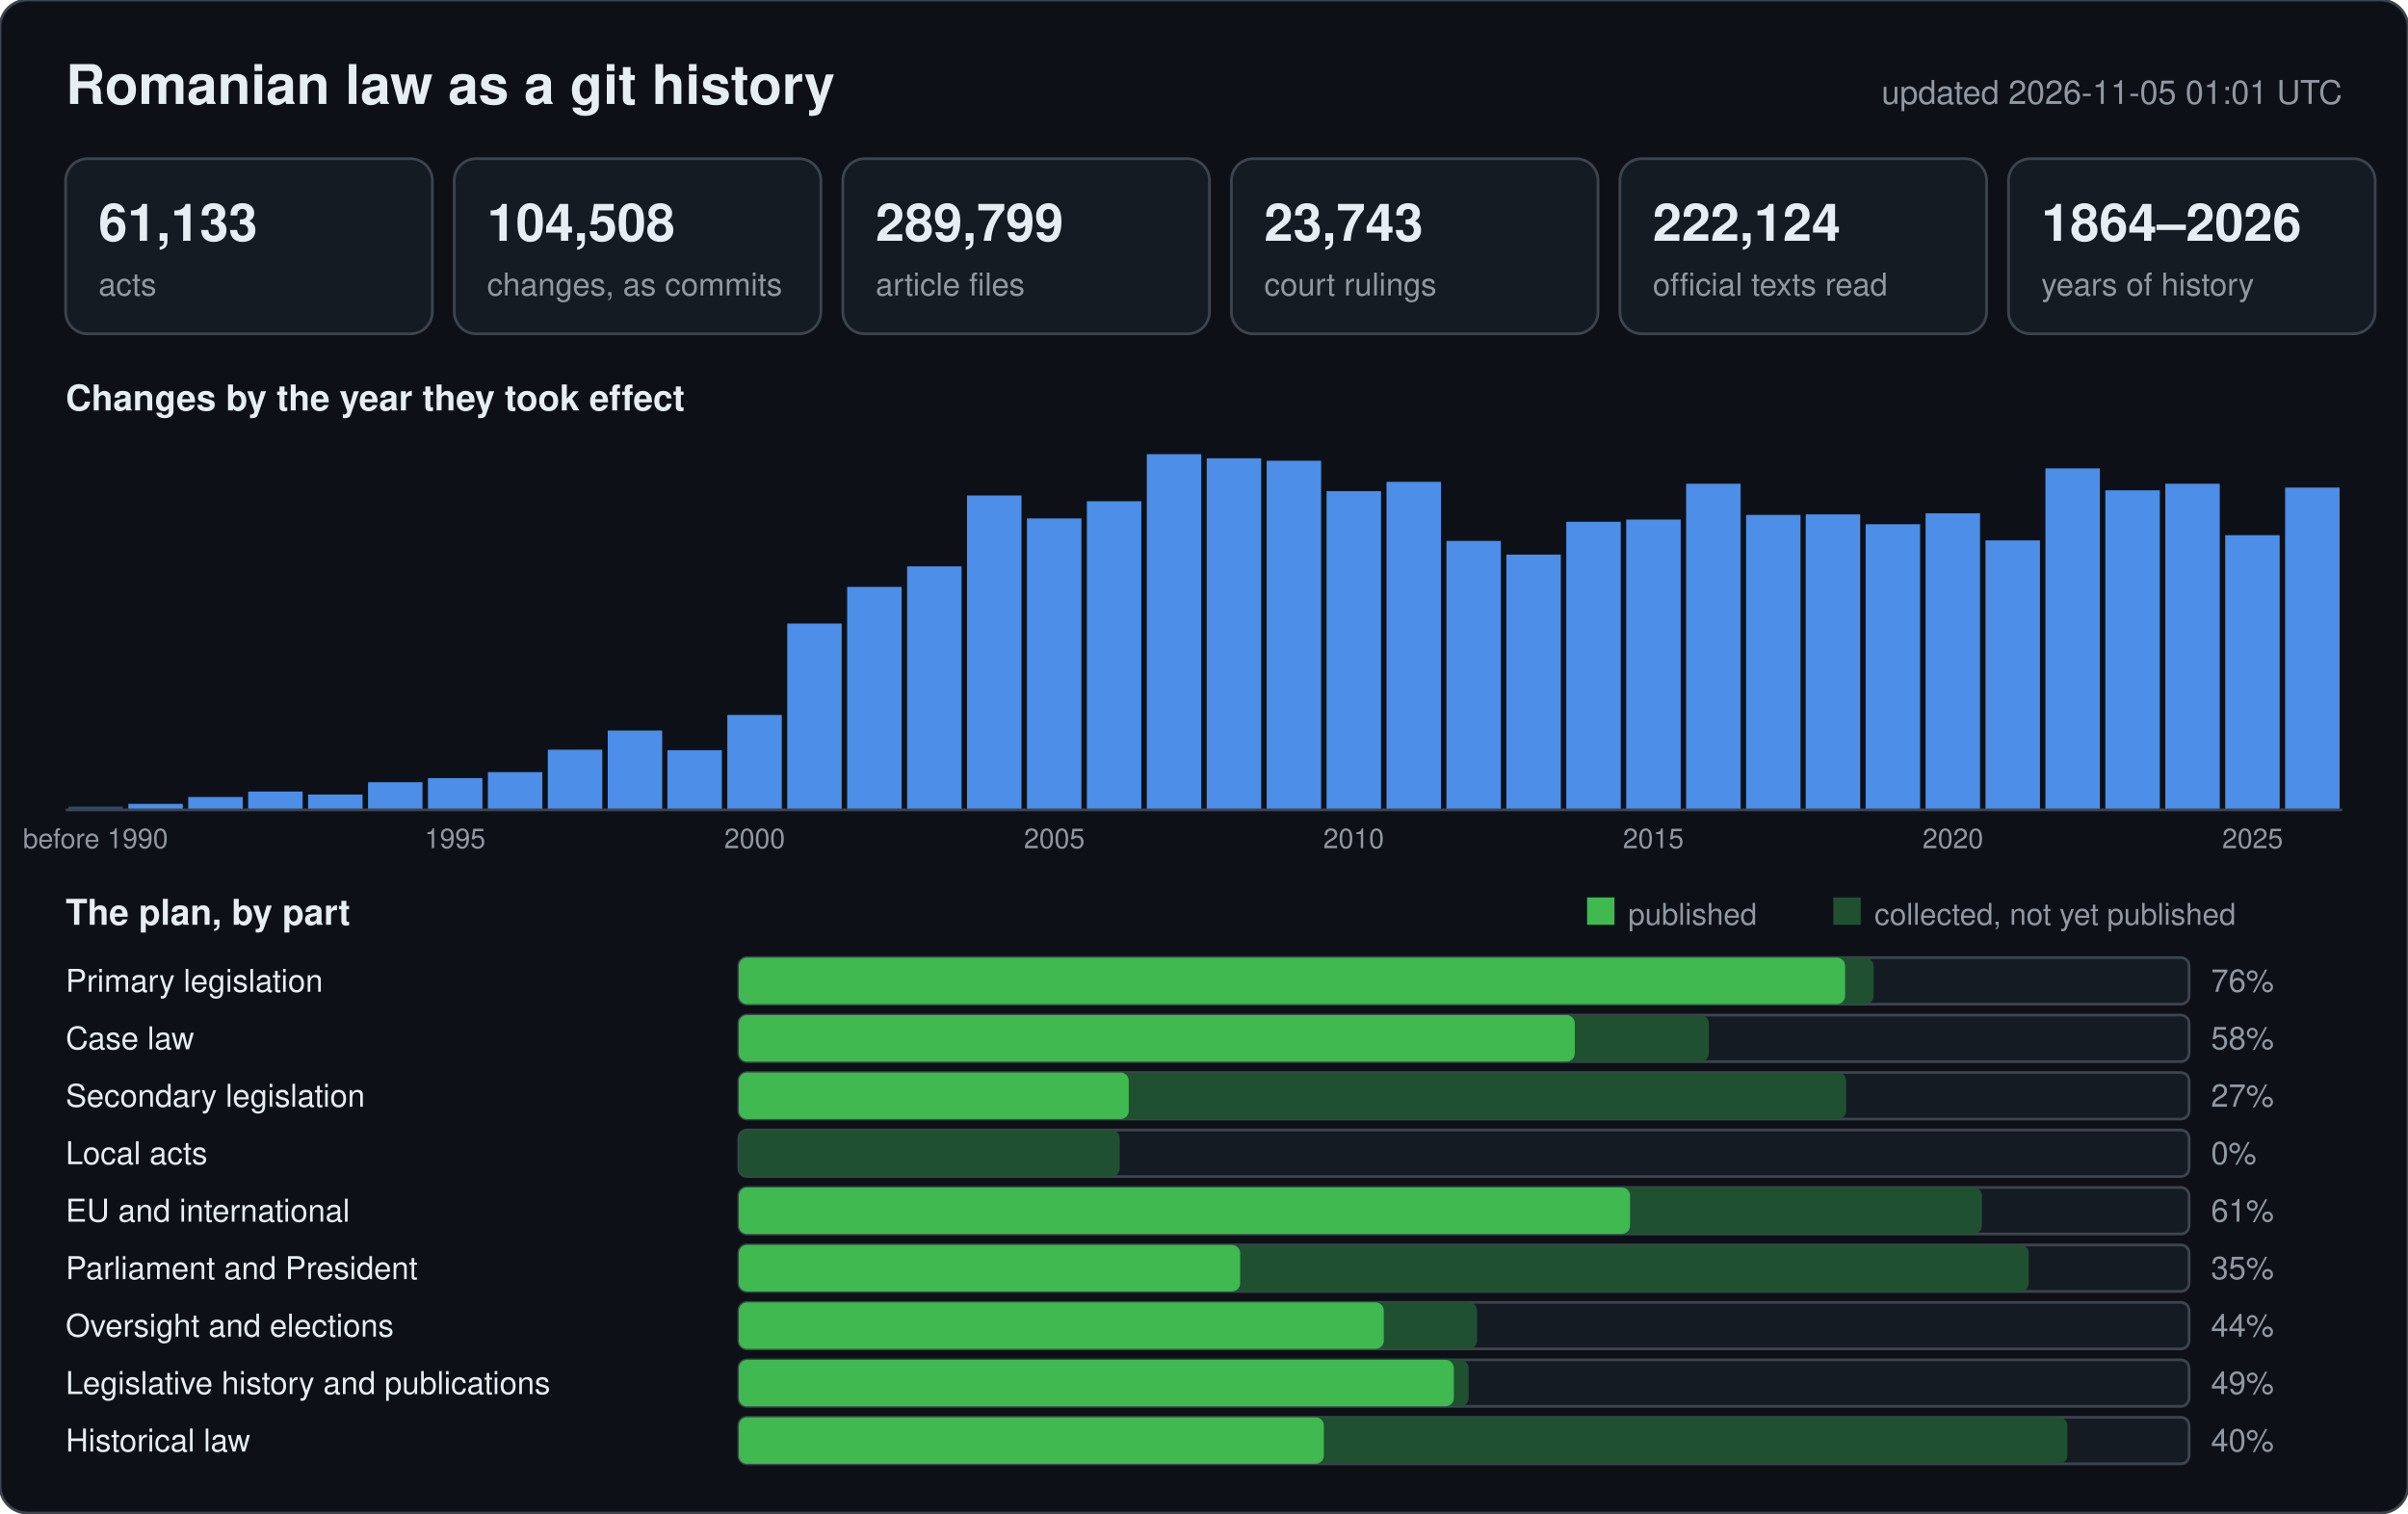
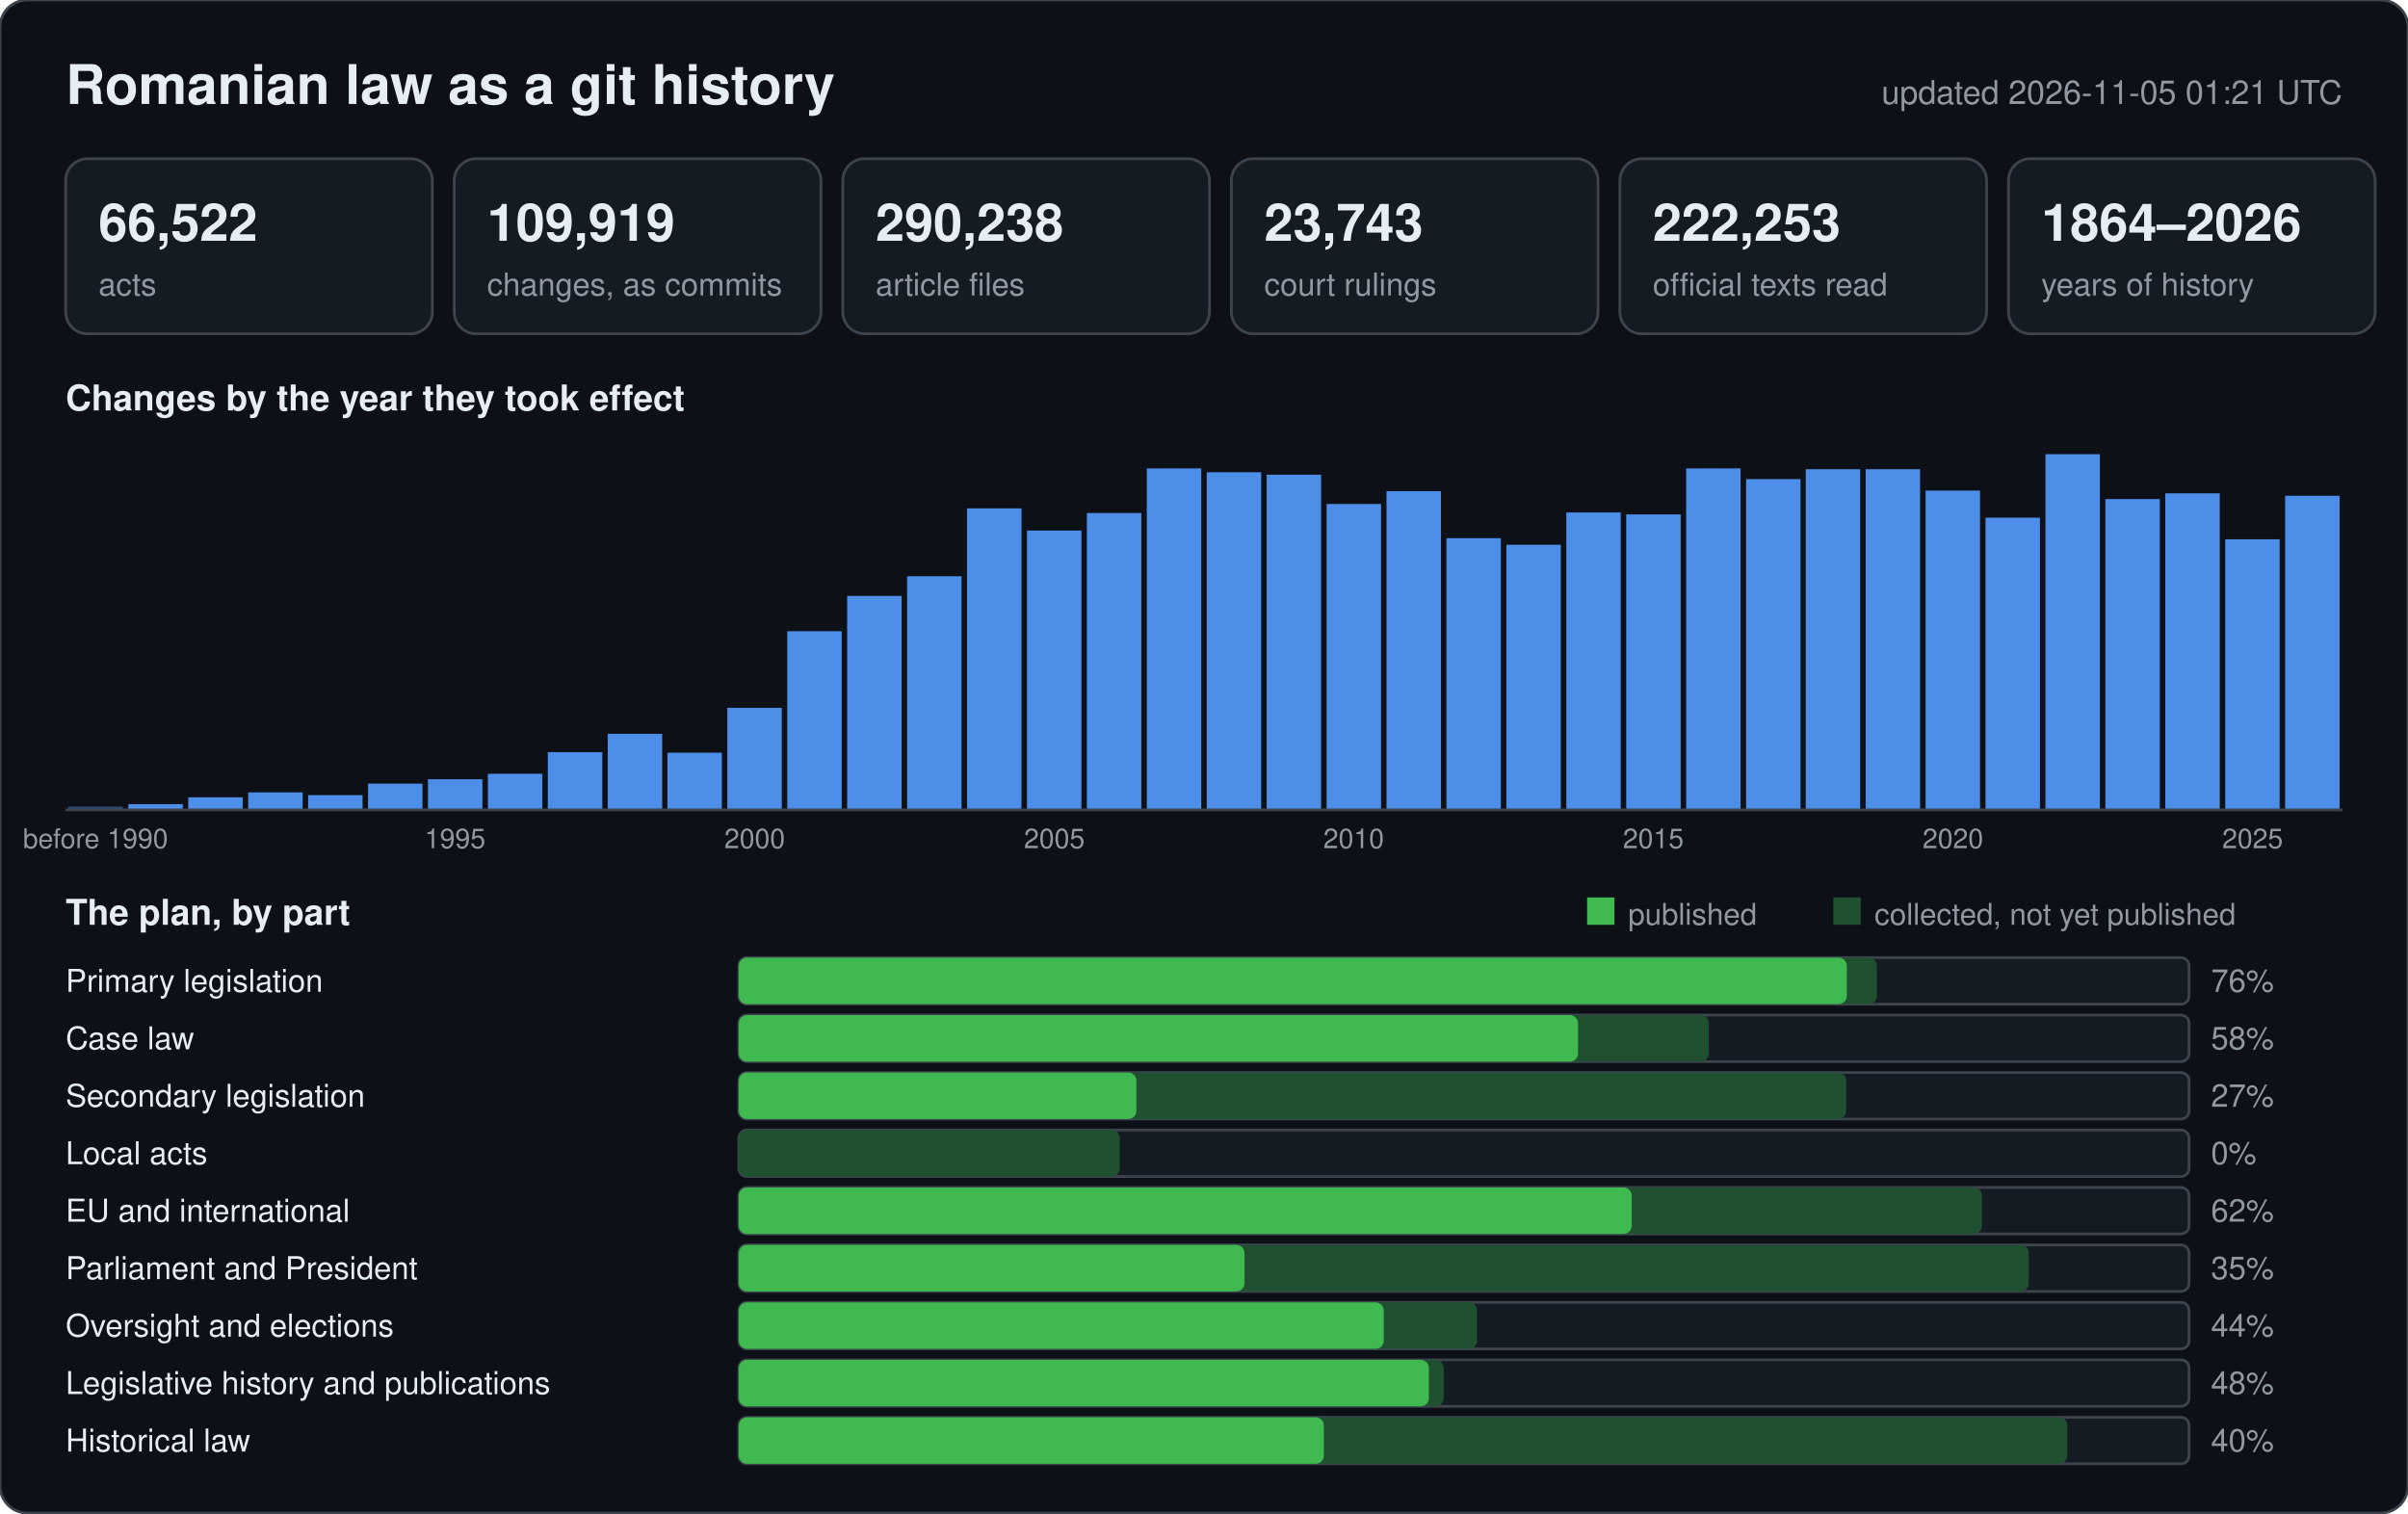
<svg xmlns="http://www.w3.org/2000/svg" width="880" height="553" viewBox="0 0 880 553" font-family="-apple-system,BlinkMacSystemFont,Segoe UI,Helvetica,Arial,sans-serif">
  <rect width="880" height="553" rx="10" fill="#0d1117" stroke="#3d444d" />
  <text x="24" y="38" font-size="20" font-weight="600" fill="#e6edf3">Romanian law as a git history</text>
-   <text x="856" y="38" font-size="12" text-anchor="end" fill="#9198a1">updated 2026-11-05 01:01 UTC</text>
+   <text x="856" y="38" font-size="12" text-anchor="end" fill="#9198a1">updated 2026-11-05 01:21 UTC</text>
  <rect x="24" y="58" width="134" height="64" rx="8" fill="#151b23" stroke="#3d444d" />
-   <text x="36" y="88" font-size="19" font-weight="600" fill="#e6edf3">61,133</text>
+   <text x="36" y="88" font-size="19" font-weight="600" fill="#e6edf3">66,522</text>
  <text x="36" y="108" font-size="11.5" fill="#9198a1">acts</text>
  <rect x="166" y="58" width="134" height="64" rx="8" fill="#151b23" stroke="#3d444d" />
-   <text x="178" y="88" font-size="19" font-weight="600" fill="#e6edf3">104,508</text>
+   <text x="178" y="88" font-size="19" font-weight="600" fill="#e6edf3">109,919</text>
  <text x="178" y="108" font-size="11.5" fill="#9198a1">changes, as commits</text>
  <rect x="308" y="58" width="134" height="64" rx="8" fill="#151b23" stroke="#3d444d" />
-   <text x="320" y="88" font-size="19" font-weight="600" fill="#e6edf3">289,799</text>
+   <text x="320" y="88" font-size="19" font-weight="600" fill="#e6edf3">290,238</text>
  <text x="320" y="108" font-size="11.5" fill="#9198a1">article files</text>
  <rect x="450" y="58" width="134" height="64" rx="8" fill="#151b23" stroke="#3d444d" />
  <text x="462" y="88" font-size="19" font-weight="600" fill="#e6edf3">23,743</text>
  <text x="462" y="108" font-size="11.5" fill="#9198a1">court rulings</text>
  <rect x="592" y="58" width="134" height="64" rx="8" fill="#151b23" stroke="#3d444d" />
-   <text x="604" y="88" font-size="19" font-weight="600" fill="#e6edf3">222,124</text>
+   <text x="604" y="88" font-size="19" font-weight="600" fill="#e6edf3">222,253</text>
  <text x="604" y="108" font-size="11.5" fill="#9198a1">official texts read</text>
  <rect x="734" y="58" width="134" height="64" rx="8" fill="#151b23" stroke="#3d444d" />
  <text x="746" y="88" font-size="19" font-weight="600" fill="#e6edf3">1864–2026</text>
  <text x="746" y="108" font-size="11.5" fill="#9198a1">years of history</text>
  <text x="24" y="150" font-size="13" font-weight="600" fill="#e6edf3">Changes by the year they took effect</text>
  <rect x="25.0" y="294.8" width="19.9" height="1.2" fill="#2b4a75" />
  <text x="34.9" y="310" font-size="10" text-anchor="middle" fill="#9198a1">before 1990</text>
-   <rect x="46.9" y="293.8" width="19.9" height="2.2" fill="#4c8ee8" />
-   <rect x="68.8" y="291.3" width="19.9" height="4.7" fill="#4c8ee8" />
-   <rect x="90.7" y="289.3" width="19.9" height="6.7" fill="#4c8ee8" />
-   <rect x="112.6" y="290.4" width="19.9" height="5.6" fill="#4c8ee8" />
-   <rect x="134.5" y="285.9" width="19.9" height="10.1" fill="#4c8ee8" />
-   <rect x="156.4" y="284.4" width="19.9" height="11.6" fill="#4c8ee8" />
+   <rect x="46.9" y="293.9" width="19.9" height="2.1" fill="#4c8ee8" />
+   <rect x="68.8" y="291.4" width="19.9" height="4.6" fill="#4c8ee8" />
+   <rect x="90.7" y="289.6" width="19.9" height="6.4" fill="#4c8ee8" />
+   <rect x="112.6" y="290.6" width="19.9" height="5.4" fill="#4c8ee8" />
+   <rect x="134.5" y="286.4" width="19.9" height="9.6" fill="#4c8ee8" />
+   <rect x="156.4" y="284.8" width="19.9" height="11.2" fill="#4c8ee8" />
  <text x="166.3" y="310" font-size="10" text-anchor="middle" fill="#9198a1">1995</text>
-   <rect x="178.3" y="282.2" width="19.9" height="13.8" fill="#4c8ee8" />
-   <rect x="200.2" y="274.0" width="19.9" height="22.0" fill="#4c8ee8" />
-   <rect x="222.1" y="267.0" width="19.9" height="29.0" fill="#4c8ee8" />
-   <rect x="243.9" y="274.2" width="19.9" height="21.8" fill="#4c8ee8" />
-   <rect x="265.8" y="261.3" width="19.9" height="34.7" fill="#4c8ee8" />
+   <rect x="178.3" y="282.8" width="19.9" height="13.2" fill="#4c8ee8" />
+   <rect x="200.2" y="274.9" width="19.9" height="21.1" fill="#4c8ee8" />
+   <rect x="222.1" y="268.2" width="19.9" height="27.8" fill="#4c8ee8" />
+   <rect x="243.9" y="275.1" width="19.9" height="20.9" fill="#4c8ee8" />
+   <rect x="265.8" y="258.7" width="19.9" height="37.3" fill="#4c8ee8" />
  <text x="275.8" y="310" font-size="10" text-anchor="middle" fill="#9198a1">2000</text>
-   <rect x="287.7" y="227.9" width="19.9" height="68.1" fill="#4c8ee8" />
-   <rect x="309.6" y="214.5" width="19.9" height="81.5" fill="#4c8ee8" />
-   <rect x="331.5" y="207.0" width="19.9" height="89.0" fill="#4c8ee8" />
-   <rect x="353.4" y="181.1" width="19.9" height="114.9" fill="#4c8ee8" />
-   <rect x="375.3" y="189.5" width="19.9" height="106.5" fill="#4c8ee8" />
+   <rect x="287.7" y="230.7" width="19.9" height="65.3" fill="#4c8ee8" />
+   <rect x="309.6" y="217.8" width="19.9" height="78.2" fill="#4c8ee8" />
+   <rect x="331.5" y="210.6" width="19.9" height="85.4" fill="#4c8ee8" />
+   <rect x="353.4" y="185.8" width="19.9" height="110.2" fill="#4c8ee8" />
+   <rect x="375.3" y="193.9" width="19.9" height="102.1" fill="#4c8ee8" />
  <text x="385.3" y="310" font-size="10" text-anchor="middle" fill="#9198a1">2005</text>
-   <rect x="397.2" y="183.2" width="19.9" height="112.8" fill="#4c8ee8" />
-   <rect x="419.1" y="166.0" width="19.9" height="130.0" fill="#4c8ee8" />
-   <rect x="441.0" y="167.5" width="19.9" height="128.5" fill="#4c8ee8" />
-   <rect x="462.9" y="168.4" width="19.9" height="127.6" fill="#4c8ee8" />
-   <rect x="484.8" y="179.5" width="19.9" height="116.5" fill="#4c8ee8" />
+   <rect x="397.2" y="187.5" width="19.9" height="108.5" fill="#4c8ee8" />
+   <rect x="419.1" y="171.2" width="19.9" height="124.8" fill="#4c8ee8" />
+   <rect x="441.0" y="172.6" width="19.9" height="123.4" fill="#4c8ee8" />
+   <rect x="462.9" y="173.5" width="19.9" height="122.5" fill="#4c8ee8" />
+   <rect x="484.8" y="184.2" width="19.9" height="111.8" fill="#4c8ee8" />
  <text x="494.7" y="310" font-size="10" text-anchor="middle" fill="#9198a1">2010</text>
-   <rect x="506.7" y="176.1" width="19.9" height="119.9" fill="#4c8ee8" />
-   <rect x="528.6" y="197.7" width="19.9" height="98.3" fill="#4c8ee8" />
-   <rect x="550.5" y="202.7" width="19.9" height="93.3" fill="#4c8ee8" />
-   <rect x="572.4" y="190.7" width="19.9" height="105.3" fill="#4c8ee8" />
-   <rect x="594.3" y="189.9" width="19.9" height="106.1" fill="#4c8ee8" />
+   <rect x="506.7" y="179.5" width="19.9" height="116.5" fill="#4c8ee8" />
+   <rect x="528.6" y="196.7" width="19.9" height="99.3" fill="#4c8ee8" />
+   <rect x="550.5" y="199.1" width="19.9" height="96.9" fill="#4c8ee8" />
+   <rect x="572.4" y="187.3" width="19.9" height="108.7" fill="#4c8ee8" />
+   <rect x="594.3" y="188.0" width="19.9" height="108.0" fill="#4c8ee8" />
  <text x="604.2" y="310" font-size="10" text-anchor="middle" fill="#9198a1">2015</text>
-   <rect x="616.2" y="176.8" width="19.9" height="119.2" fill="#4c8ee8" />
-   <rect x="638.1" y="188.2" width="19.9" height="107.8" fill="#4c8ee8" />
-   <rect x="659.9" y="188.0" width="19.9" height="108.0" fill="#4c8ee8" />
-   <rect x="681.8" y="191.6" width="19.9" height="104.4" fill="#4c8ee8" />
-   <rect x="703.7" y="187.6" width="19.9" height="108.4" fill="#4c8ee8" />
+   <rect x="616.2" y="171.2" width="19.9" height="124.8" fill="#4c8ee8" />
+   <rect x="638.1" y="175.1" width="19.9" height="120.9" fill="#4c8ee8" />
+   <rect x="659.9" y="171.5" width="19.9" height="124.5" fill="#4c8ee8" />
+   <rect x="681.8" y="171.5" width="19.9" height="124.5" fill="#4c8ee8" />
+   <rect x="703.7" y="179.3" width="19.9" height="116.7" fill="#4c8ee8" />
  <text x="713.7" y="310" font-size="10" text-anchor="middle" fill="#9198a1">2020</text>
-   <rect x="725.6" y="197.5" width="19.9" height="98.5" fill="#4c8ee8" />
-   <rect x="747.5" y="171.2" width="19.9" height="124.8" fill="#4c8ee8" />
-   <rect x="769.4" y="179.2" width="19.9" height="116.8" fill="#4c8ee8" />
-   <rect x="791.3" y="176.8" width="19.9" height="119.2" fill="#4c8ee8" />
-   <rect x="813.2" y="195.6" width="19.9" height="100.4" fill="#4c8ee8" />
+   <rect x="725.6" y="189.2" width="19.9" height="106.8" fill="#4c8ee8" />
+   <rect x="747.5" y="166.0" width="19.9" height="130.0" fill="#4c8ee8" />
+   <rect x="769.4" y="182.4" width="19.9" height="113.6" fill="#4c8ee8" />
+   <rect x="791.3" y="180.3" width="19.9" height="115.7" fill="#4c8ee8" />
+   <rect x="813.2" y="197.1" width="19.9" height="98.9" fill="#4c8ee8" />
  <text x="823.2" y="310" font-size="10" text-anchor="middle" fill="#9198a1">2025</text>
-   <rect x="835.1" y="178.2" width="19.9" height="117.8" fill="#4c8ee8" />
+   <rect x="835.1" y="181.2" width="19.9" height="114.8" fill="#4c8ee8" />
  <line x1="24" y1="296" x2="856" y2="296" stroke="#3d444d" />
  <text x="24" y="338" font-size="13" font-weight="600" fill="#e6edf3">The plan, by part</text>
  <rect x="580" y="328" width="10" height="10" fill="#3fb950" />
  <text x="595" y="338" font-size="11" fill="#9198a1">published</text>
  <rect x="670" y="328" width="10" height="10" fill="#1f5130" />
  <text x="685" y="338" font-size="11" fill="#9198a1">collected, not yet published</text>
  <text x="24" y="362.5" font-size="11.5" fill="#e6edf3">Primary legislation</text>
  <rect x="270" y="350" width="530" height="17" rx="3" fill="#151b23" stroke="#3d444d" />
-   <rect x="270" y="350" width="414.7" height="17" rx="3" fill="#1f5130" />
-   <rect x="270" y="350" width="404.3" height="17" rx="3" fill="#3fb950" />
+   <rect x="270" y="350" width="415.9" height="17" rx="3" fill="#1f5130" />
+   <rect x="270" y="350" width="404.9" height="17" rx="3" fill="#3fb950" />
  <text x="808" y="362.5" font-size="11.5" fill="#9198a1">76%</text>
  <text x="24" y="383.5" font-size="11.5" fill="#e6edf3">Case law</text>
  <rect x="270" y="371" width="530" height="17" rx="3" fill="#151b23" stroke="#3d444d" />
  <rect x="270" y="371" width="354.5" height="17" rx="3" fill="#1f5130" />
-   <rect x="270" y="371" width="305.5" height="17" rx="3" fill="#3fb950" />
+   <rect x="270" y="371" width="306.7" height="17" rx="3" fill="#3fb950" />
  <text x="808" y="383.5" font-size="11.5" fill="#9198a1">58%</text>
  <text x="24" y="404.5" font-size="11.5" fill="#e6edf3">Secondary legislation</text>
  <rect x="270" y="392" width="530" height="17" rx="3" fill="#151b23" stroke="#3d444d" />
  <rect x="270" y="392" width="404.7" height="17" rx="3" fill="#1f5130" />
-   <rect x="270" y="392" width="142.5" height="17" rx="3" fill="#3fb950" />
+   <rect x="270" y="392" width="145.3" height="17" rx="3" fill="#3fb950" />
  <text x="808" y="404.5" font-size="11.5" fill="#9198a1">27%</text>
  <text x="24" y="425.5" font-size="11.5" fill="#e6edf3">Local acts</text>
  <rect x="270" y="413" width="530" height="17" rx="3" fill="#151b23" stroke="#3d444d" />
  <rect x="270" y="413" width="139.2" height="17" rx="3" fill="#1f5130" />
  <rect x="270" y="413" width="0.0" height="17" rx="3" fill="#3fb950" />
  <text x="808" y="425.5" font-size="11.5" fill="#9198a1">0%</text>
  <text x="24" y="446.5" font-size="11.5" fill="#e6edf3">EU and international</text>
  <rect x="270" y="434" width="530" height="17" rx="3" fill="#151b23" stroke="#3d444d" />
  <rect x="270" y="434" width="454.3" height="17" rx="3" fill="#1f5130" />
-   <rect x="270" y="434" width="325.7" height="17" rx="3" fill="#3fb950" />
-   <text x="808" y="446.5" font-size="11.5" fill="#9198a1">61%</text>
+   <rect x="270" y="434" width="326.3" height="17" rx="3" fill="#3fb950" />
+   <text x="808" y="446.5" font-size="11.5" fill="#9198a1">62%</text>
  <text x="24" y="467.5" font-size="11.5" fill="#e6edf3">Parliament and President</text>
  <rect x="270" y="455" width="530" height="17" rx="3" fill="#151b23" stroke="#3d444d" />
  <rect x="270" y="455" width="471.4" height="17" rx="3" fill="#1f5130" />
-   <rect x="270" y="455" width="183.2" height="17" rx="3" fill="#3fb950" />
+   <rect x="270" y="455" width="184.8" height="17" rx="3" fill="#3fb950" />
  <text x="808" y="467.5" font-size="11.5" fill="#9198a1">35%</text>
  <text x="24" y="488.5" font-size="11.5" fill="#e6edf3">Oversight and elections</text>
  <rect x="270" y="476" width="530" height="17" rx="3" fill="#151b23" stroke="#3d444d" />
  <rect x="270" y="476" width="269.8" height="17" rx="3" fill="#1f5130" />
  <rect x="270" y="476" width="235.7" height="17" rx="3" fill="#3fb950" />
  <text x="808" y="488.5" font-size="11.5" fill="#9198a1">44%</text>
  <text x="24" y="509.5" font-size="11.5" fill="#e6edf3">Legislative history and publications</text>
  <rect x="270" y="497" width="530" height="17" rx="3" fill="#151b23" stroke="#3d444d" />
-   <rect x="270" y="497" width="266.7" height="17" rx="3" fill="#1f5130" />
-   <rect x="270" y="497" width="261.3" height="17" rx="3" fill="#3fb950" />
-   <text x="808" y="509.5" font-size="11.5" fill="#9198a1">49%</text>
+   <rect x="270" y="497" width="257.6" height="17" rx="3" fill="#1f5130" />
+   <rect x="270" y="497" width="252.2" height="17" rx="3" fill="#3fb950" />
+   <text x="808" y="509.5" font-size="11.5" fill="#9198a1">48%</text>
  <text x="24" y="530.5" font-size="11.5" fill="#e6edf3">Historical law</text>
  <rect x="270" y="518" width="530" height="17" rx="3" fill="#151b23" stroke="#3d444d" />
  <rect x="270" y="518" width="485.5" height="17" rx="3" fill="#1f5130" />
  <rect x="270" y="518" width="213.8" height="17" rx="3" fill="#3fb950" />
  <text x="808" y="530.5" font-size="11.5" fill="#9198a1">40%</text>
</svg>
